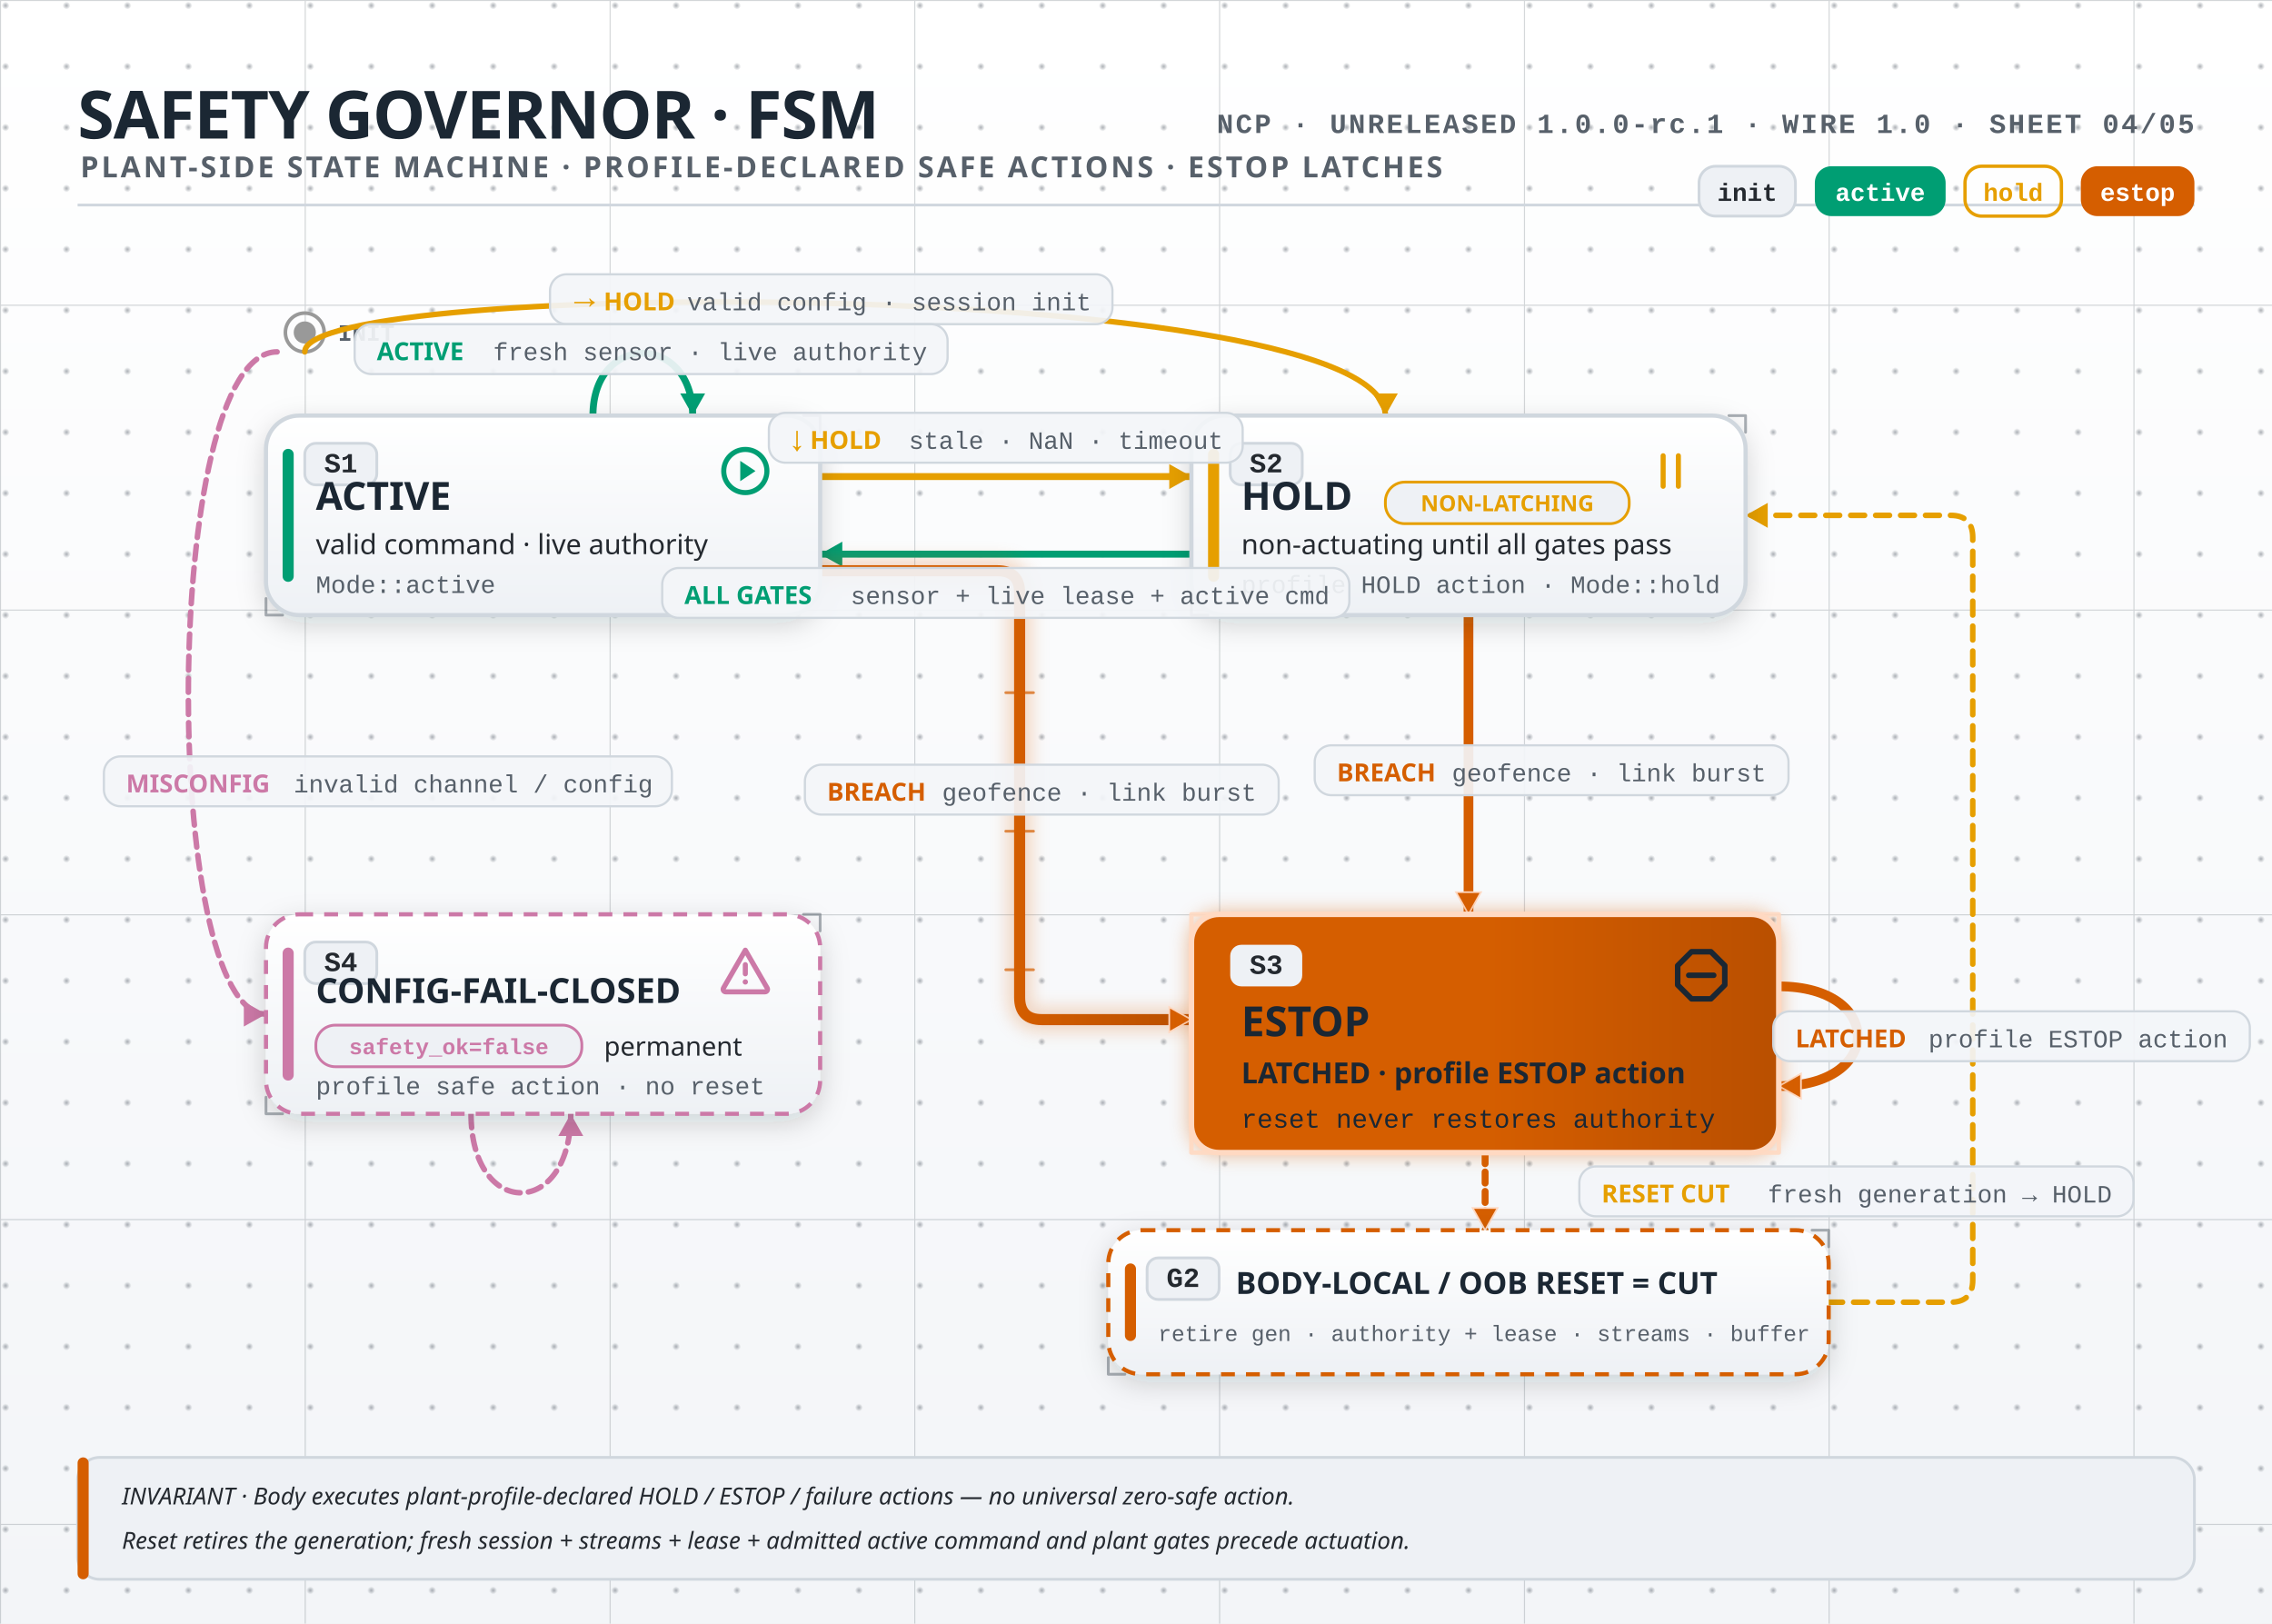
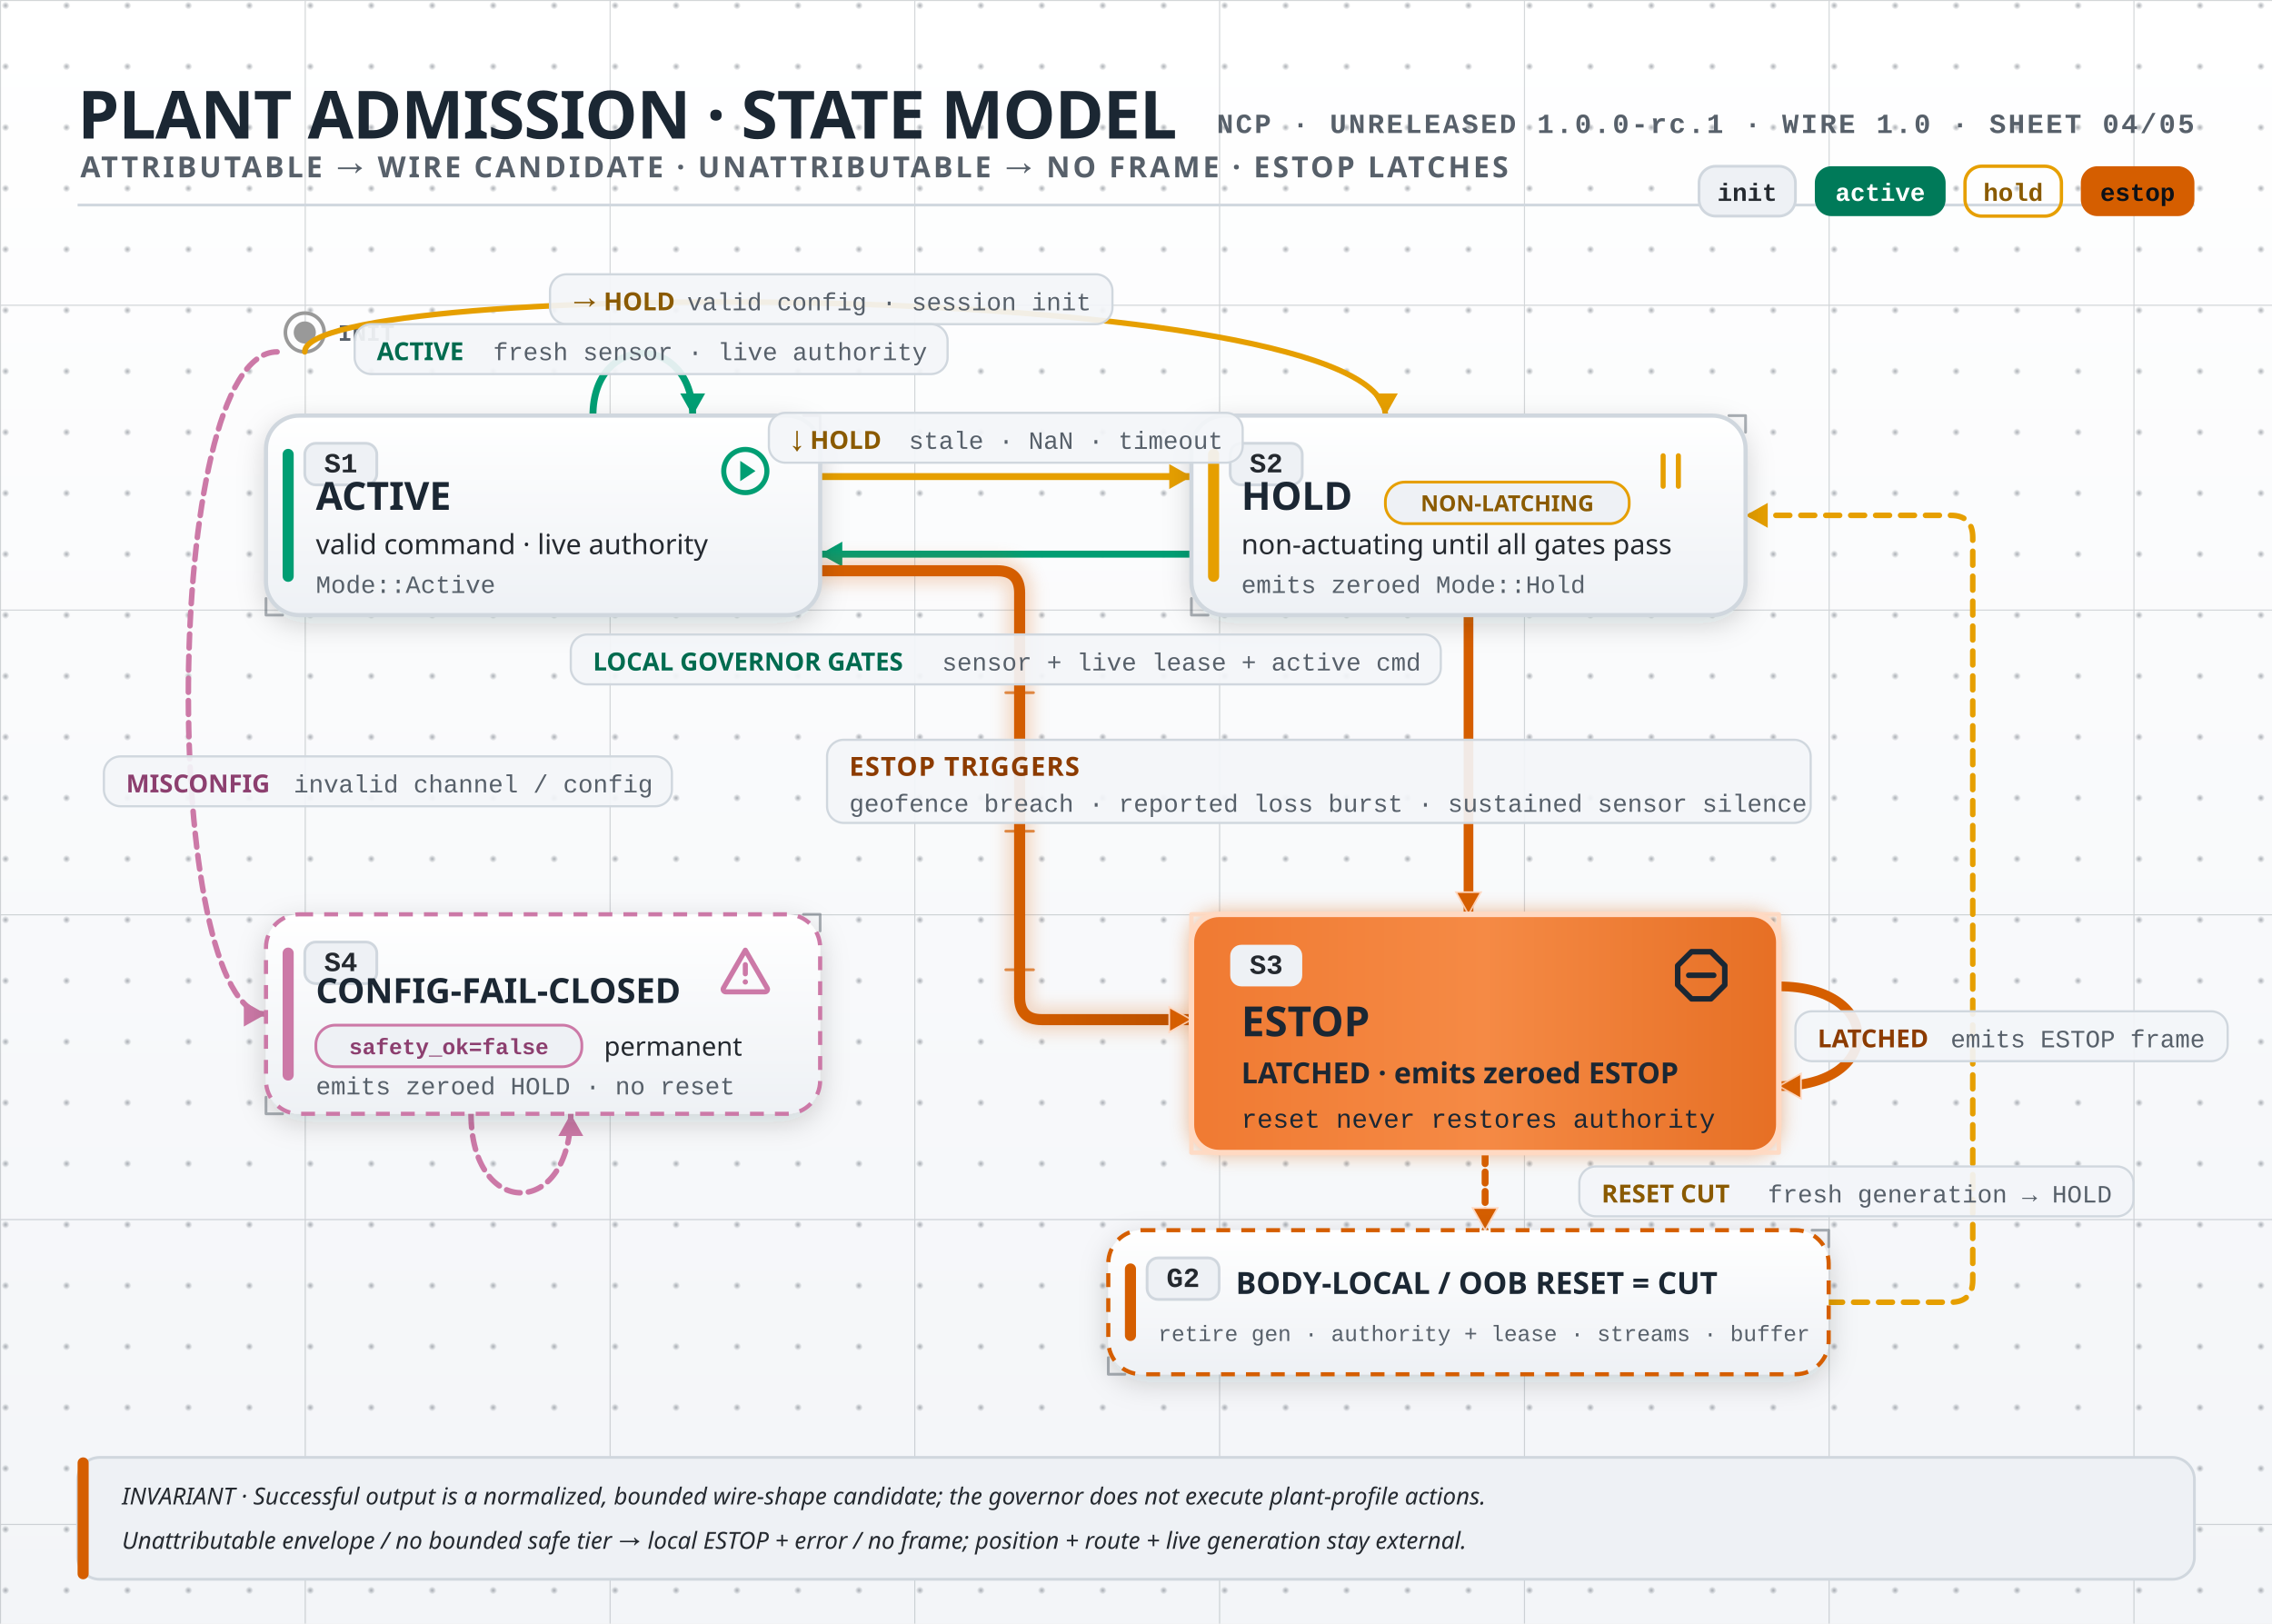
- <svg xmlns="http://www.w3.org/2000/svg" width="820" height="586" viewBox="0 0 820 586" font-family="-apple-system, BlinkMacSystemFont, 'Segoe UI', 'Noto Sans', Helvetica, Arial, sans-serif" role="img">
+ <svg xmlns="http://www.w3.org/2000/svg" width="820" height="586" viewBox="0 0 820 586" font-family="-apple-system, BlinkMacSystemFont, 'Segoe UI', 'Noto Sans', Helvetica, Arial, sans-serif" role="img" aria-labelledby="ncp-fsm-title ncp-fsm-desc">
  <defs>
    <linearGradient id="pageBg" x1="0" y1="0" x2="0" y2="1">
      <stop offset="0" stop-color="#ffffff" />
      <stop offset="1" stop-color="#f3f5f8" />
    </linearGradient>
    <linearGradient id="surface" x1="0" y1="0" x2="0" y2="1">
      <stop offset="0" stop-color="#ffffff" />
      <stop offset="1" stop-color="#eef1f5" />
    </linearGradient>
    <linearGradient id="busAction" x1="0" y1="0" x2="1" y2="0">
      <stop offset="0" stop-color="#D55E00" stop-opacity="1" />
      <stop offset="0.5" stop-color="#D55E00" stop-opacity="1" />
      <stop offset="1" stop-color="#b94f00" stop-opacity="1" />
+     </linearGradient>
+     <linearGradient id="fsmAction" x1="0" y1="0" x2="1" y2="0">
+       <stop offset="0" stop-color="#F07A32" stop-opacity="1" />
+       <stop offset="0.5" stop-color="#F58A45" stop-opacity="1" />
+       <stop offset="1" stop-color="#E66F24" stop-opacity="1" />
    </linearGradient>
    <linearGradient id="contractHero" x1="0" y1="0" x2="1" y2="1">
      <stop offset="0" stop-color="#6D28D9" />
      <stop offset="1" stop-color="#5b21b6" />
    </linearGradient>
    <radialGradient id="gridDot" cx="0.5" cy="0.5" r="0.5">
      <stop offset="0" stop-color="#57606a" stop-opacity="0.5" />
      <stop offset="1" stop-color="#57606a" stop-opacity="0" />
    </radialGradient>
    <pattern id="grid" width="22" height="22" patternUnits="userSpaceOnUse">
      <circle cx="2" cy="2" r="1.4" fill="url(#gridDot)" />
    </pattern>
    <pattern id="gridMajor" width="110" height="110" patternUnits="userSpaceOnUse">
      <path d="M110 0H0V110" fill="none" stroke="#57606a" stroke-width="0.75" stroke-opacity="0.26" />
    </pattern>
    <filter id="soft" x="-40%" y="-40%" width="180%" height="180%" color-interpolation-filters="sRGB">
      <feDropShadow dx="0" dy="3" stdDeviation="5" flood-color="#1b2733" flood-opacity="0.18" />
    </filter>
    <filter id="halo" x="-60%" y="-60%" width="220%" height="220%" color-interpolation-filters="sRGB">
      <feGaussianBlur stdDeviation="3" />
    </filter>
    <filter id="glow" x="-90%" y="-90%" width="280%" height="280%" color-interpolation-filters="sRGB">
      <feGaussianBlur in="SourceAlpha" stdDeviation="3.4" result="b" />
      <feFlood flood-color="#D55E00" flood-opacity="0.4" />
      <feComposite in2="b" operator="in" result="g" />
      <feMerge>
        <feMergeNode in="g" />
        <feMergeNode in="SourceGraphic" />
      </feMerge>
    </filter>
    <marker id="arrowAction" markerUnits="userSpaceOnUse" markerWidth="12" markerHeight="12" refX="9" refY="5.5" orient="auto">
      <path d="M1,1 L9,5.5 L1,10 Z" fill="#D55E00" />
    </marker>
    <marker id="arrowControl" markerUnits="userSpaceOnUse" markerWidth="12" markerHeight="12" refX="9" refY="5.5" orient="auto">
      <path d="M1,1 L9,5.5 L1,10 Z" fill="#0072B2" />
    </marker>
    <marker id="replyControl" markerUnits="userSpaceOnUse" markerWidth="12" markerHeight="12" refX="9" refY="5.5" orient="auto">
      <path d="M2,1.5 L9,5.5 L2,9.5" fill="none" stroke="#0072B2" stroke-width="1.7" stroke-linecap="round" stroke-linejoin="round" />
    </marker>
    <marker id="arrowPercep" markerUnits="userSpaceOnUse" markerWidth="12" markerHeight="12" refX="9" refY="5.5" orient="auto">
      <path d="M1,1 L9,5.5 L1,10 Z" fill="#56B4E9" />
    </marker>
    <marker id="tapObserve" markerUnits="userSpaceOnUse" markerWidth="10" markerHeight="10" refX="5" refY="5" orient="auto">
      <circle cx="5" cy="5" r="3.2" fill="none" stroke="#999999" stroke-width="1.5" />
    </marker>
    <marker id="arrowContract" markerUnits="userSpaceOnUse" markerWidth="12" markerHeight="12" refX="9" refY="5.5" orient="auto">
      <path d="M1,1 L9,5.5 L1,10 Z" fill="#6D28D9" />
    </marker>
    <marker id="submoduleArrow" markerUnits="userSpaceOnUse" markerWidth="12" markerHeight="12" refX="9" refY="5.5" orient="auto">
      <path d="M2,1.5 L9,5.5 L2,9.5" fill="none" stroke="#999999" stroke-width="1.7" stroke-linecap="round" stroke-linejoin="round" />
    </marker>
    <marker id="arrowActive" markerUnits="userSpaceOnUse" markerWidth="12" markerHeight="12" refX="9" refY="5.5" orient="auto">
      <path d="M1,1 L9,5.5 L1,10 Z" fill="#009E73" />
    </marker>
    <marker id="arrowEstop" markerUnits="userSpaceOnUse" markerWidth="12" markerHeight="12" refX="9" refY="5.5" orient="auto">
      <path d="M1,1 L9,5.5 L1,10 Z" fill="#D55E00" stroke="#ffd9c2" stroke-width="0.6" />
    </marker>
    <marker id="arrowHold" markerUnits="userSpaceOnUse" markerWidth="12" markerHeight="12" refX="9" refY="5.5" orient="auto">
      <path d="M1,1 L9,5.5 L1,10 Z" fill="#E69F00" />
    </marker>
    <marker id="arrowMut" markerUnits="userSpaceOnUse" markerWidth="12" markerHeight="12" refX="9" refY="5.5" orient="auto">
      <path d="M1,1 L9,5.5 L1,10 Z" fill="#57606a" />
    </marker>
    <marker id="arrowConfig" markerUnits="userSpaceOnUse" markerWidth="12" markerHeight="12" refX="9" refY="5.5" orient="auto">
      <path d="M1,1 L9,5.5 L1,10 Z" fill="#CC79A7" />
    </marker>
    <filter id="glowContract" x="-90%" y="-90%" width="280%" height="280%" color-interpolation-filters="sRGB">
      <feGaussianBlur in="SourceAlpha" stdDeviation="3.4" result="b" />
      <feFlood flood-color="#6D28D9" flood-opacity="0.4" />
      <feComposite in2="b" operator="in" result="g" />
      <feMerge>
        <feMergeNode in="g" />
        <feMergeNode in="SourceGraphic" />
      </feMerge>
    </filter>
    <filter id="glowActive" x="-90%" y="-90%" width="280%" height="280%" color-interpolation-filters="sRGB">
      <feGaussianBlur in="SourceAlpha" stdDeviation="3.4" result="b" />
      <feFlood flood-color="#009E73" flood-opacity="0.4" />
      <feComposite in2="b" operator="in" result="g" />
      <feMerge>
        <feMergeNode in="g" />
        <feMergeNode in="SourceGraphic" />
      </feMerge>
    </filter>
  </defs>
  <rect x="0" y="0" width="820" height="586" rx="0" fill="url(#pageBg)" />
  <rect x="0" y="0" width="820" height="586" rx="0" fill="url(#gridMajor)" />
  <rect x="0" y="0" width="820" height="586" rx="0" fill="url(#grid)" />
-   <text x="28" y="50" font-family="-apple-system, BlinkMacSystemFont, 'Segoe UI', 'Noto Sans', Helvetica, Arial, sans-serif" font-size="24" font-weight="800" font-style="normal" fill="#1b2733" text-anchor="start" letter-spacing="-0.3" text-rendering="geometricPrecision">SAFETY GOVERNOR · FSM</text>
-   <text x="29" y="64" font-family="-apple-system, BlinkMacSystemFont, 'Segoe UI', 'Noto Sans', Helvetica, Arial, sans-serif" font-size="10.5" font-weight="600" font-style="normal" fill="#57606a" text-anchor="start" letter-spacing="1.0" text-rendering="geometricPrecision">PLANT-SIDE STATE MACHINE  ·  PROFILE-DECLARED SAFE ACTIONS  ·  ESTOP LATCHES</text>
+   <text x="28" y="50" font-family="-apple-system, BlinkMacSystemFont, 'Segoe UI', 'Noto Sans', Helvetica, Arial, sans-serif" font-size="24" font-weight="800" font-style="normal" fill="#1b2733" text-anchor="start" letter-spacing="-0.3" text-rendering="geometricPrecision">PLANT ADMISSION · STATE MODEL</text>
+   <text x="29" y="64" font-family="-apple-system, BlinkMacSystemFont, 'Segoe UI', 'Noto Sans', Helvetica, Arial, sans-serif" font-size="10.5" font-weight="600" font-style="normal" fill="#57606a" text-anchor="start" letter-spacing="1.0" text-rendering="geometricPrecision">ATTRIBUTABLE → WIRE CANDIDATE  ·  UNATTRIBUTABLE → NO FRAME  ·  ESTOP LATCHES</text>
  <line x1="28" y1="74" x2="792" y2="74" stroke="#d0d7de" stroke-width="1" stroke-linecap="butt" />
  <text x="792" y="48" font-family="ui-monospace, SFMono-Regular, 'SF Mono', Menlo, Consolas, 'Liberation Mono', monospace" font-size="10" font-weight="600" font-style="normal" fill="#57606a" text-anchor="end" letter-spacing="0.8" text-rendering="geometricPrecision">NCP · UNRELEASED 1.0.0-rc.1 · WIRE 1.0 · SHEET 04/05</text>
  <rect x="751.0" y="60" width="41.0" height="18" rx="6" fill="#D55E00" />
-   <text x="771.5" y="72.5" font-family="ui-monospace, SFMono-Regular, 'SF Mono', Menlo, Consolas, 'Liberation Mono', monospace" font-size="9" font-weight="700" font-style="normal" fill="#fff" text-anchor="middle" text-rendering="geometricPrecision">estop</text>
+   <text x="771.5" y="72.5" font-family="ui-monospace, SFMono-Regular, 'SF Mono', Menlo, Consolas, 'Liberation Mono', monospace" font-size="9" font-weight="700" font-style="normal" fill="#0d1117" text-anchor="middle" text-rendering="geometricPrecision">estop</text>
  <rect x="709.2" y="60" width="34.8" height="18" rx="6" fill="none" stroke="#E69F00" stroke-width="1.2" />
-   <text x="726.6" y="72.5" font-family="ui-monospace, SFMono-Regular, 'SF Mono', Menlo, Consolas, 'Liberation Mono', monospace" font-size="9" font-weight="700" font-style="normal" fill="#E69F00" text-anchor="middle" text-rendering="geometricPrecision">hold</text>
-   <rect x="655.0" y="60" width="47.2" height="18" rx="6" fill="#009E73" />
-   <text x="678.6" y="72.5" font-family="ui-monospace, SFMono-Regular, 'SF Mono', Menlo, Consolas, 'Liberation Mono', monospace" font-size="9" font-weight="700" font-style="normal" fill="#fff" text-anchor="middle" text-rendering="geometricPrecision">active</text>
+   <text x="726.6" y="72.5" font-family="ui-monospace, SFMono-Regular, 'SF Mono', Menlo, Consolas, 'Liberation Mono', monospace" font-size="9" font-weight="700" font-style="normal" fill="#8A5A00" text-anchor="middle" text-rendering="geometricPrecision">hold</text>
+   <rect x="655.0" y="60" width="47.2" height="18" rx="6" fill="#007A59" />
+   <text x="678.6" y="72.5" font-family="ui-monospace, SFMono-Regular, 'SF Mono', Menlo, Consolas, 'Liberation Mono', monospace" font-size="9" font-weight="700" font-style="normal" fill="#ffffff" text-anchor="middle" text-rendering="geometricPrecision">active</text>
  <rect x="613.2" y="60" width="34.8" height="18" rx="6" fill="#eef1f5" stroke="#d0d7de" stroke-width="1" />
  <text x="630.6" y="72.5" font-family="ui-monospace, SFMono-Regular, 'SF Mono', Menlo, Consolas, 'Liberation Mono', monospace" font-size="9" font-weight="700" font-style="normal" fill="#24292f" text-anchor="middle" text-rendering="geometricPrecision">init</text>
  <circle cx="110" cy="120" r="4" fill="#999999" />
  <circle cx="110" cy="120" r="7" fill="none" stroke="#999999" stroke-width="1.3" />
  <text x="122" y="123" font-family="ui-monospace, SFMono-Regular, 'SF Mono', Menlo, Consolas, 'Liberation Mono', monospace" font-size="8.5" font-weight="700" font-style="normal" fill="#57606a" text-anchor="start" text-rendering="geometricPrecision">INIT</text>
  <path d="M110,127 C110,100 500,100 500,150" fill="none" stroke="#E69F00" stroke-width="2" stroke-linecap="round" stroke-linejoin="round" marker-end="url(#arrowHold)" />
  <path d="M100,127 C58,127 58,366 96,366" fill="none" stroke="#CC79A7" stroke-width="2" stroke-linecap="round" stroke-linejoin="round" stroke-dasharray="5 3" marker-end="url(#arrowConfig)" />
  <path d="M214,150 C214,120 250,120 250,150" fill="none" stroke="#009E73" stroke-width="2.5" stroke-linecap="round" stroke-linejoin="round" marker-end="url(#arrowActive)" />
  <path d="M296,172 L430,172" fill="none" stroke="#E69F00" stroke-width="2.5" stroke-linecap="round" stroke-linejoin="round" marker-end="url(#arrowHold)" />
  <path d="M430,200 L296,200" fill="none" stroke="#009E73" stroke-width="2.5" stroke-linecap="round" stroke-linejoin="round" marker-end="url(#arrowActive)" />
  <path d="M296,206 L360,206 Q368,206 368,214 L368,360 Q368,368 376,368 L430,368" fill="none" stroke="#D55E00" stroke-width="9" stroke-linecap="round" stroke-linejoin="round" stroke-opacity="0.22" filter="url(#halo)" />
  <path d="M296,206 L360,206 Q368,206 368,214 L368,360 Q368,368 376,368 L430,368" fill="none" stroke="url(#busAction)" stroke-width="4" stroke-linecap="round" stroke-linejoin="round" marker-end="url(#arrowEstop)" />
  <line x1="363" y1="250" x2="373" y2="250" stroke="#D55E00" stroke-width="1" stroke-linecap="round" stroke-opacity="0.7" />
  <line x1="363" y1="300" x2="373" y2="300" stroke="#D55E00" stroke-width="1" stroke-linecap="round" stroke-opacity="0.7" />
  <line x1="363" y1="350" x2="373" y2="350" stroke="#D55E00" stroke-width="1" stroke-linecap="round" stroke-opacity="0.7" />
  <path d="M530,222 L530,330" fill="none" stroke="#D55E00" stroke-width="3.5" stroke-linecap="round" stroke-linejoin="round" marker-end="url(#arrowEstop)" />
  <path d="M642,356 C680,356 680,392 642,392" fill="none" stroke="#D55E00" stroke-width="3.5" stroke-linecap="round" stroke-linejoin="round" marker-end="url(#arrowEstop)" />
  <path d="M536,416 L536,444" fill="none" stroke="#D55E00" stroke-width="2.5" stroke-linecap="round" stroke-linejoin="round" stroke-dasharray="4 3" marker-end="url(#arrowEstop)" />
  <path d="M660,470 L704,470 Q712,470 712,462 L712,194 Q712,186 704,186 L630,186" fill="none" stroke="#E69F00" stroke-width="2" stroke-linecap="round" stroke-linejoin="round" stroke-dasharray="5 4" marker-end="url(#arrowHold)" />
  <path d="M170,402 C170,440 206,440 206,402" fill="none" stroke="#CC79A7" stroke-width="2" stroke-linecap="round" stroke-linejoin="round" stroke-dasharray="5 3" marker-end="url(#arrowConfig)" />
  <rect x="96" y="150" width="200" height="72" rx="12" fill="url(#surface)" filter="url(#soft)" />
  <rect x="96" y="150" width="200" height="72" rx="12" fill="none" stroke="#d0d7de" stroke-width="1.5" />
  <rect x="102" y="162" width="4" height="48" rx="2" fill="#009E73" />
  <path d="M290,150 L296,150 L296,156" fill="none" stroke="#57606a" stroke-width="1" stroke-linecap="round" stroke-linejoin="round" stroke-opacity="0.5" />
  <path d="M96,216 L96,222 L102,222" fill="none" stroke="#57606a" stroke-width="1" stroke-linecap="round" stroke-linejoin="round" stroke-opacity="0.5" />
  <rect x="110" y="160" width="26" height="15" rx="4" fill="#eef1f5" stroke="#d0d7de" stroke-width="1" />
  <text x="123" y="170.5" font-family="ui-monospace, SFMono-Regular, 'SF Mono', Menlo, Consolas, 'Liberation Mono', monospace" font-size="10" font-weight="700" font-style="normal" fill="#24292f" text-anchor="middle" text-rendering="geometricPrecision">S1</text>
  <g transform="translate(258,159) scale(0.9167)" fill="none" stroke="#009E73" stroke-width="2" stroke-linecap="round" stroke-linejoin="round">
    <circle cx="12" cy="12" r="8.5" />
    <path d="M10 8 L16 12 L10 16 Z" fill="#009E73" stroke="none" />
  </g>
  <text x="114" y="184" font-family="-apple-system, BlinkMacSystemFont, 'Segoe UI', 'Noto Sans', Helvetica, Arial, sans-serif" font-size="14" font-weight="700" font-style="normal" fill="#1b2733" text-anchor="start" text-rendering="geometricPrecision">ACTIVE</text>
  <text x="114" y="200" font-family="-apple-system, BlinkMacSystemFont, 'Segoe UI', 'Noto Sans', Helvetica, Arial, sans-serif" font-size="10" font-weight="500" font-style="normal" fill="#24292f" text-anchor="start" text-rendering="geometricPrecision">valid command · live authority</text>
-   <text x="114" y="214" font-family="ui-monospace, SFMono-Regular, 'SF Mono', Menlo, Consolas, 'Liberation Mono', monospace" font-size="9" font-weight="500" font-style="normal" fill="#57606a" text-anchor="start" text-rendering="geometricPrecision">Mode::active</text>
+   <text x="114" y="214" font-family="ui-monospace, SFMono-Regular, 'SF Mono', Menlo, Consolas, 'Liberation Mono', monospace" font-size="9" font-weight="500" font-style="normal" fill="#57606a" text-anchor="start" text-rendering="geometricPrecision">Mode::Active</text>
  <rect x="430" y="150" width="200" height="72" rx="12" fill="url(#surface)" filter="url(#soft)" />
  <rect x="430" y="150" width="200" height="72" rx="12" fill="none" stroke="#d0d7de" stroke-width="1.5" />
  <rect x="436" y="162" width="4" height="48" rx="2" fill="#E69F00" />
  <path d="M624,150 L630,150 L630,156" fill="none" stroke="#57606a" stroke-width="1" stroke-linecap="round" stroke-linejoin="round" stroke-opacity="0.5" />
  <path d="M430,216 L430,222 L436,222" fill="none" stroke="#57606a" stroke-width="1" stroke-linecap="round" stroke-linejoin="round" stroke-opacity="0.5" />
  <rect x="444" y="160" width="26" height="15" rx="4" fill="#eef1f5" stroke="#d0d7de" stroke-width="1" />
  <text x="457" y="170.5" font-family="ui-monospace, SFMono-Regular, 'SF Mono', Menlo, Consolas, 'Liberation Mono', monospace" font-size="10" font-weight="700" font-style="normal" fill="#24292f" text-anchor="middle" text-rendering="geometricPrecision">S2</text>
  <g transform="translate(592,159) scale(0.9167)" fill="none" stroke="#E69F00" stroke-width="2" stroke-linecap="round" stroke-linejoin="round">
    <path d="M9 6v12M15 6v12" />
  </g>
  <text x="448" y="184" font-family="-apple-system, BlinkMacSystemFont, 'Segoe UI', 'Noto Sans', Helvetica, Arial, sans-serif" font-size="14" font-weight="700" font-style="normal" fill="#1b2733" text-anchor="start" text-rendering="geometricPrecision">HOLD</text>
  <rect x="500" y="174" width="88" height="15" rx="7" fill="#eef1f5" stroke="#E69F00" stroke-width="1" />
-   <text x="544" y="184.5" font-family="-apple-system, BlinkMacSystemFont, 'Segoe UI', 'Noto Sans', Helvetica, Arial, sans-serif" font-size="8" font-weight="700" font-style="normal" fill="#E69F00" text-anchor="middle" text-rendering="geometricPrecision">NON-LATCHING</text>
+   <text x="544" y="184.5" font-family="-apple-system, BlinkMacSystemFont, 'Segoe UI', 'Noto Sans', Helvetica, Arial, sans-serif" font-size="8" font-weight="700" font-style="normal" fill="#8A5A00" text-anchor="middle" text-rendering="geometricPrecision">NON-LATCHING</text>
  <text x="448" y="200" font-family="-apple-system, BlinkMacSystemFont, 'Segoe UI', 'Noto Sans', Helvetica, Arial, sans-serif" font-size="10" font-weight="500" font-style="normal" fill="#24292f" text-anchor="start" text-rendering="geometricPrecision">non-actuating until all gates pass</text>
-   <text x="448" y="214" font-family="ui-monospace, SFMono-Regular, 'SF Mono', Menlo, Consolas, 'Liberation Mono', monospace" font-size="9" font-weight="500" font-style="normal" fill="#57606a" text-anchor="start" text-rendering="geometricPrecision">profile HOLD action · Mode::hold</text>
+   <text x="448" y="214" font-family="ui-monospace, SFMono-Regular, 'SF Mono', Menlo, Consolas, 'Liberation Mono', monospace" font-size="9" font-weight="500" font-style="normal" fill="#57606a" text-anchor="start" text-rendering="geometricPrecision">emits zeroed Mode::Hold</text>
  <rect x="96" y="330" width="200" height="72" rx="12" fill="url(#surface)" filter="url(#soft)" />
  <rect x="96" y="330" width="200" height="72" rx="12" fill="none" stroke="#CC79A7" stroke-width="1.5" stroke-dasharray="5 4" fill-opacity="0.7" />
  <rect x="102" y="342" width="4" height="48" rx="2" fill="#CC79A7" />
  <path d="M290,330 L296,330 L296,336" fill="none" stroke="#57606a" stroke-width="1" stroke-linecap="round" stroke-linejoin="round" stroke-opacity="0.5" />
  <path d="M96,396 L96,402 L102,402" fill="none" stroke="#57606a" stroke-width="1" stroke-linecap="round" stroke-linejoin="round" stroke-opacity="0.5" />
  <rect x="110" y="340" width="26" height="15" rx="4" fill="#eef1f5" stroke="#d0d7de" stroke-width="1" />
  <text x="123" y="350.5" font-family="ui-monospace, SFMono-Regular, 'SF Mono', Menlo, Consolas, 'Liberation Mono', monospace" font-size="10" font-weight="700" font-style="normal" fill="#24292f" text-anchor="middle" text-rendering="geometricPrecision">S4</text>
  <g transform="translate(258,339) scale(0.9167)" fill="none" stroke="#CC79A7" stroke-width="2" stroke-linecap="round" stroke-linejoin="round">
    <path d="M12 4.3 20.6 19.2a1 1 0 0 1-0.87 1.5H4.27a1 1 0 0 1-0.87-1.5L12 4.3Z" />
    <path d="M12 10v3.6" />
    <circle cx="12" cy="16.8" r="1.05" fill="#CC79A7" stroke="none" />
  </g>
  <text x="114" y="362" font-family="-apple-system, BlinkMacSystemFont, 'Segoe UI', 'Noto Sans', Helvetica, Arial, sans-serif" font-size="12.5" font-weight="700" font-style="normal" fill="#1b2733" text-anchor="start" text-rendering="geometricPrecision">CONFIG-FAIL-CLOSED</text>
  <rect x="114" y="370" width="96" height="15" rx="7" fill="#eef1f5" stroke="#CC79A7" stroke-width="1" />
-   <text x="162" y="380.5" font-family="ui-monospace, SFMono-Regular, 'SF Mono', Menlo, Consolas, 'Liberation Mono', monospace" font-size="8" font-weight="700" font-style="normal" fill="#CC79A7" text-anchor="middle" text-rendering="geometricPrecision">safety_ok=false</text>
+   <text x="162" y="380.5" font-family="ui-monospace, SFMono-Regular, 'SF Mono', Menlo, Consolas, 'Liberation Mono', monospace" font-size="8" font-weight="700" font-style="normal" fill="#8C3F6F" text-anchor="middle" text-rendering="geometricPrecision">safety_ok=false</text>
  <text x="218" y="381" font-family="-apple-system, BlinkMacSystemFont, 'Segoe UI', 'Noto Sans', Helvetica, Arial, sans-serif" font-size="9.5" font-weight="500" font-style="normal" fill="#24292f" text-anchor="start" text-rendering="geometricPrecision">permanent</text>
-   <text x="114" y="395" font-family="ui-monospace, SFMono-Regular, 'SF Mono', Menlo, Consolas, 'Liberation Mono', monospace" font-size="9" font-weight="500" font-style="normal" fill="#57606a" text-anchor="start" text-rendering="geometricPrecision">profile safe action · no reset</text>
-   <rect x="430" y="330" width="212" height="86" rx="10" fill="url(#busAction)" stroke="#ffd9c2" stroke-width="2" filter="url(#glow)" />
+   <text x="114" y="395" font-family="ui-monospace, SFMono-Regular, 'SF Mono', Menlo, Consolas, 'Liberation Mono', monospace" font-size="9" font-weight="500" font-style="normal" fill="#57606a" text-anchor="start" text-rendering="geometricPrecision">emits zeroed HOLD · no reset</text>
+   <rect x="430" y="330" width="212" height="86" rx="10" fill="url(#fsmAction)" stroke="#ffd9c2" stroke-width="2" filter="url(#glow)" />
  <path d="M439,330 L430,330 L430,339" fill="none" stroke="#ffd9c2" stroke-width="1.6" stroke-linecap="round" stroke-linejoin="round" stroke-opacity="0.9" />
  <path d="M633,330 L642,330 L642,339" fill="none" stroke="#ffd9c2" stroke-width="1.6" stroke-linecap="round" stroke-linejoin="round" stroke-opacity="0.9" />
  <path d="M439,416 L430,416 L430,407" fill="none" stroke="#ffd9c2" stroke-width="1.6" stroke-linecap="round" stroke-linejoin="round" stroke-opacity="0.9" />
  <path d="M633,416 L642,416 L642,407" fill="none" stroke="#ffd9c2" stroke-width="1.6" stroke-linecap="round" stroke-linejoin="round" stroke-opacity="0.9" />
  <rect x="444" y="341" width="26" height="15" rx="4" fill="#eef1f5" />
  <text x="457" y="351.5" font-family="ui-monospace, SFMono-Regular, 'SF Mono', Menlo, Consolas, 'Liberation Mono', monospace" font-size="10" font-weight="700" font-style="normal" fill="#24292f" text-anchor="middle" text-rendering="geometricPrecision">S3</text>
  <g transform="translate(602,340) scale(1)" fill="none" stroke="#1b2733" stroke-width="2" stroke-linecap="round" stroke-linejoin="round">
    <path d="M8.5 3.5 H15.5 L20.5 8.5 V15.5 L15.5 20.5 H8.5 L3.5 15.5 V8.5 Z" />
    <path d="M7.5 12 H16.5" />
  </g>
  <text x="448" y="374" font-family="-apple-system, BlinkMacSystemFont, 'Segoe UI', 'Noto Sans', Helvetica, Arial, sans-serif" font-size="15" font-weight="800" font-style="normal" fill="#1b2733" text-anchor="start" text-rendering="geometricPrecision">ESTOP</text>
-   <text x="448" y="391" font-family="-apple-system, BlinkMacSystemFont, 'Segoe UI', 'Noto Sans', Helvetica, Arial, sans-serif" font-size="10.5" font-weight="600" font-style="normal" fill="#1b2733" text-anchor="start" text-rendering="geometricPrecision">LATCHED · profile ESTOP action</text>
+   <text x="448" y="391" font-family="-apple-system, BlinkMacSystemFont, 'Segoe UI', 'Noto Sans', Helvetica, Arial, sans-serif" font-size="10.5" font-weight="600" font-style="normal" fill="#1b2733" text-anchor="start" text-rendering="geometricPrecision">LATCHED · emits zeroed ESTOP</text>
  <text x="448" y="407" font-family="ui-monospace, SFMono-Regular, 'SF Mono', Menlo, Consolas, 'Liberation Mono', monospace" font-size="9.5" font-weight="500" font-style="normal" fill="#1b2733" text-anchor="start" text-rendering="geometricPrecision">reset never restores authority</text>
  <rect x="400" y="444" width="260" height="52" rx="12" fill="url(#surface)" filter="url(#soft)" />
  <rect x="400" y="444" width="260" height="52" rx="12" fill="none" stroke="#D55E00" stroke-width="1.5" stroke-dasharray="5 4" fill-opacity="0.7" />
  <rect x="406" y="456" width="4" height="28" rx="2" fill="#D55E00" />
  <path d="M654,444 L660,444 L660,450" fill="none" stroke="#57606a" stroke-width="1" stroke-linecap="round" stroke-linejoin="round" stroke-opacity="0.5" />
  <path d="M400,490 L400,496 L406,496" fill="none" stroke="#57606a" stroke-width="1" stroke-linecap="round" stroke-linejoin="round" stroke-opacity="0.5" />
  <rect x="414" y="454" width="26" height="15" rx="4" fill="#eef1f5" stroke="#d0d7de" stroke-width="1" />
  <text x="427" y="464.5" font-family="ui-monospace, SFMono-Regular, 'SF Mono', Menlo, Consolas, 'Liberation Mono', monospace" font-size="10" font-weight="700" font-style="normal" fill="#24292f" text-anchor="middle" text-rendering="geometricPrecision">G2</text>
  <text x="446" y="467" font-family="-apple-system, BlinkMacSystemFont, 'Segoe UI', 'Noto Sans', Helvetica, Arial, sans-serif" font-size="11" font-weight="700" font-style="normal" fill="#1b2733" text-anchor="start" text-rendering="geometricPrecision">BODY-LOCAL / OOB RESET = CUT</text>
  <text x="418" y="484" font-family="ui-monospace, SFMono-Regular, 'SF Mono', Menlo, Consolas, 'Liberation Mono', monospace" font-size="8" font-weight="500" font-style="normal" fill="#57606a" text-anchor="start" text-rendering="geometricPrecision">retire gen · authority + lease · streams · buffer</text>
  <rect x="198.5" y="99" width="203" height="18" rx="6" fill="#f3f5f8" stroke="#d0d7de" stroke-width="0.8" fill-opacity="0.92" />
-   <text x="206.5" y="112" font-family="-apple-system, BlinkMacSystemFont, 'Segoe UI', 'Noto Sans', Helvetica, Arial, sans-serif" font-size="9" font-weight="700" font-style="normal" fill="#E69F00" text-anchor="start" text-rendering="geometricPrecision">→ HOLD</text>
+   <text x="206.5" y="112" font-family="-apple-system, BlinkMacSystemFont, 'Segoe UI', 'Noto Sans', Helvetica, Arial, sans-serif" font-size="9" font-weight="700" font-style="normal" fill="#8A5A00" text-anchor="start" text-rendering="geometricPrecision">→ HOLD</text>
  <text x="248" y="112" font-family="ui-monospace, SFMono-Regular, 'SF Mono', Menlo, Consolas, 'Liberation Mono', monospace" font-size="9" font-weight="500" font-style="normal" fill="#57606a" text-anchor="start" text-rendering="geometricPrecision">valid config · session init</text>
  <rect x="128.0" y="117" width="214" height="18" rx="6" fill="#f3f5f8" stroke="#d0d7de" stroke-width="0.8" fill-opacity="0.92" />
-   <text x="136.0" y="130" font-family="-apple-system, BlinkMacSystemFont, 'Segoe UI', 'Noto Sans', Helvetica, Arial, sans-serif" font-size="9" font-weight="700" font-style="normal" fill="#009E73" text-anchor="start" text-rendering="geometricPrecision">ACTIVE</text>
+   <text x="136.0" y="130" font-family="-apple-system, BlinkMacSystemFont, 'Segoe UI', 'Noto Sans', Helvetica, Arial, sans-serif" font-size="9" font-weight="700" font-style="normal" fill="#006B4F" text-anchor="start" text-rendering="geometricPrecision">ACTIVE</text>
  <text x="178" y="130" font-family="ui-monospace, SFMono-Regular, 'SF Mono', Menlo, Consolas, 'Liberation Mono', monospace" font-size="9" font-weight="500" font-style="normal" fill="#57606a" text-anchor="start" text-rendering="geometricPrecision">fresh sensor · live authority</text>
  <rect x="277.5" y="149" width="171" height="18" rx="6" fill="#f3f5f8" stroke="#d0d7de" stroke-width="0.8" fill-opacity="0.92" />
-   <text x="285.5" y="162" font-family="-apple-system, BlinkMacSystemFont, 'Segoe UI', 'Noto Sans', Helvetica, Arial, sans-serif" font-size="9" font-weight="700" font-style="normal" fill="#E69F00" text-anchor="start" text-rendering="geometricPrecision">↓ HOLD</text>
+   <text x="285.5" y="162" font-family="-apple-system, BlinkMacSystemFont, 'Segoe UI', 'Noto Sans', Helvetica, Arial, sans-serif" font-size="9" font-weight="700" font-style="normal" fill="#8A5A00" text-anchor="start" text-rendering="geometricPrecision">↓ HOLD</text>
  <text x="328" y="162" font-family="ui-monospace, SFMono-Regular, 'SF Mono', Menlo, Consolas, 'Liberation Mono', monospace" font-size="9" font-weight="500" font-style="normal" fill="#57606a" text-anchor="start" text-rendering="geometricPrecision">stale · NaN · timeout</text>
-   <rect x="239.0" y="205" width="248" height="18" rx="6" fill="#f3f5f8" stroke="#d0d7de" stroke-width="0.8" fill-opacity="0.92" />
-   <text x="247.0" y="218" font-family="-apple-system, BlinkMacSystemFont, 'Segoe UI', 'Noto Sans', Helvetica, Arial, sans-serif" font-size="9" font-weight="700" font-style="normal" fill="#009E73" text-anchor="start" text-rendering="geometricPrecision">ALL GATES</text>
-   <text x="307" y="218" font-family="ui-monospace, SFMono-Regular, 'SF Mono', Menlo, Consolas, 'Liberation Mono', monospace" font-size="9" font-weight="500" font-style="normal" fill="#57606a" text-anchor="start" text-rendering="geometricPrecision">sensor + live lease + active cmd</text>
-   <rect x="290.5" y="276" width="171" height="18" rx="6" fill="#f3f5f8" stroke="#d0d7de" stroke-width="0.8" fill-opacity="0.92" />
-   <text x="298.5" y="289" font-family="-apple-system, BlinkMacSystemFont, 'Segoe UI', 'Noto Sans', Helvetica, Arial, sans-serif" font-size="9" font-weight="700" font-style="normal" fill="#D55E00" text-anchor="start" text-rendering="geometricPrecision">BREACH</text>
-   <text x="340" y="289" font-family="ui-monospace, SFMono-Regular, 'SF Mono', Menlo, Consolas, 'Liberation Mono', monospace" font-size="9" font-weight="500" font-style="normal" fill="#57606a" text-anchor="start" text-rendering="geometricPrecision">geofence · link burst</text>
-   <rect x="474.5" y="269" width="171" height="18" rx="6" fill="#f3f5f8" stroke="#d0d7de" stroke-width="0.8" fill-opacity="0.92" />
-   <text x="482.5" y="282" font-family="-apple-system, BlinkMacSystemFont, 'Segoe UI', 'Noto Sans', Helvetica, Arial, sans-serif" font-size="9" font-weight="700" font-style="normal" fill="#D55E00" text-anchor="start" text-rendering="geometricPrecision">BREACH</text>
-   <text x="524" y="282" font-family="ui-monospace, SFMono-Regular, 'SF Mono', Menlo, Consolas, 'Liberation Mono', monospace" font-size="9" font-weight="500" font-style="normal" fill="#57606a" text-anchor="start" text-rendering="geometricPrecision">geofence · link burst</text>
-   <rect x="640.0" y="365" width="172" height="18" rx="6" fill="#f3f5f8" stroke="#d0d7de" stroke-width="0.8" fill-opacity="0.92" />
-   <text x="648.0" y="378" font-family="-apple-system, BlinkMacSystemFont, 'Segoe UI', 'Noto Sans', Helvetica, Arial, sans-serif" font-size="9" font-weight="700" font-style="normal" fill="#D55E00" text-anchor="start" text-rendering="geometricPrecision">LATCHED</text>
-   <text x="696" y="378" font-family="ui-monospace, SFMono-Regular, 'SF Mono', Menlo, Consolas, 'Liberation Mono', monospace" font-size="9" font-weight="500" font-style="normal" fill="#57606a" text-anchor="start" text-rendering="geometricPrecision">profile ESTOP action</text>
+   <rect x="206.0" y="229" width="314" height="18" rx="6" fill="#f3f5f8" stroke="#d0d7de" stroke-width="0.8" fill-opacity="0.92" />
+   <text x="214.0" y="242" font-family="-apple-system, BlinkMacSystemFont, 'Segoe UI', 'Noto Sans', Helvetica, Arial, sans-serif" font-size="9" font-weight="700" font-style="normal" fill="#006B4F" text-anchor="start" text-rendering="geometricPrecision">LOCAL GOVERNOR GATES</text>
+   <text x="340" y="242" font-family="ui-monospace, SFMono-Regular, 'SF Mono', Menlo, Consolas, 'Liberation Mono', monospace" font-size="9" font-weight="500" font-style="normal" fill="#57606a" text-anchor="start" text-rendering="geometricPrecision">sensor + live lease + active cmd</text>
+   <rect x="298.5" y="267.0" width="355" height="30" rx="6" fill="#f3f5f8" stroke="#d0d7de" stroke-width="0.8" fill-opacity="0.92" />
+   <text x="306.5" y="280.0" font-family="-apple-system, BlinkMacSystemFont, 'Segoe UI', 'Noto Sans', Helvetica, Arial, sans-serif" font-size="9.5" font-weight="700" font-style="normal" fill="#8C3B00" text-anchor="start" letter-spacing="0.4" text-rendering="geometricPrecision">ESTOP TRIGGERS</text>
+   <text x="306.5" y="293.0" font-family="ui-monospace, SFMono-Regular, 'SF Mono', Menlo, Consolas, 'Liberation Mono', monospace" font-size="9" font-weight="500" font-style="normal" fill="#57606a" text-anchor="start" text-rendering="geometricPrecision">geofence breach · reported loss burst · sustained sensor silence</text>
+   <rect x="648.0" y="365" width="156" height="18" rx="6" fill="#f3f5f8" stroke="#d0d7de" stroke-width="0.8" fill-opacity="0.92" />
+   <text x="656.0" y="378" font-family="-apple-system, BlinkMacSystemFont, 'Segoe UI', 'Noto Sans', Helvetica, Arial, sans-serif" font-size="9" font-weight="700" font-style="normal" fill="#8C3B00" text-anchor="start" text-rendering="geometricPrecision">LATCHED</text>
+   <text x="704" y="378" font-family="ui-monospace, SFMono-Regular, 'SF Mono', Menlo, Consolas, 'Liberation Mono', monospace" font-size="9" font-weight="500" font-style="normal" fill="#57606a" text-anchor="start" text-rendering="geometricPrecision">emits ESTOP frame</text>
  <rect x="570.0" y="421" width="200" height="18" rx="6" fill="#f3f5f8" stroke="#d0d7de" stroke-width="0.8" fill-opacity="0.92" />
-   <text x="578.0" y="434" font-family="-apple-system, BlinkMacSystemFont, 'Segoe UI', 'Noto Sans', Helvetica, Arial, sans-serif" font-size="9" font-weight="700" font-style="normal" fill="#E69F00" text-anchor="start" text-rendering="geometricPrecision">RESET CUT</text>
+   <text x="578.0" y="434" font-family="-apple-system, BlinkMacSystemFont, 'Segoe UI', 'Noto Sans', Helvetica, Arial, sans-serif" font-size="9" font-weight="700" font-style="normal" fill="#8A5A00" text-anchor="start" text-rendering="geometricPrecision">RESET CUT</text>
  <text x="638" y="434" font-family="ui-monospace, SFMono-Regular, 'SF Mono', Menlo, Consolas, 'Liberation Mono', monospace" font-size="9" font-weight="500" font-style="normal" fill="#57606a" text-anchor="start" text-rendering="geometricPrecision">fresh generation → HOLD</text>
  <rect x="37.5" y="273" width="205" height="18" rx="6" fill="#f3f5f8" stroke="#d0d7de" stroke-width="0.8" fill-opacity="0.92" />
-   <text x="45.5" y="286" font-family="-apple-system, BlinkMacSystemFont, 'Segoe UI', 'Noto Sans', Helvetica, Arial, sans-serif" font-size="9" font-weight="700" font-style="normal" fill="#CC79A7" text-anchor="start" text-rendering="geometricPrecision">MISCONFIG</text>
+   <text x="45.5" y="286" font-family="-apple-system, BlinkMacSystemFont, 'Segoe UI', 'Noto Sans', Helvetica, Arial, sans-serif" font-size="9" font-weight="700" font-style="normal" fill="#8C3F6F" text-anchor="start" text-rendering="geometricPrecision">MISCONFIG</text>
  <text x="106" y="286" font-family="ui-monospace, SFMono-Regular, 'SF Mono', Menlo, Consolas, 'Liberation Mono', monospace" font-size="9" font-weight="500" font-style="normal" fill="#57606a" text-anchor="start" text-rendering="geometricPrecision">invalid channel / config</text>
  <rect x="28" y="526" width="764" height="44" rx="8" fill="#eef1f5" stroke="#d0d7de" stroke-width="1" />
  <rect x="28" y="526" width="4" height="44" rx="2" fill="#D55E00" />
-   <text x="44" y="543" font-family="-apple-system, BlinkMacSystemFont, 'Segoe UI', 'Noto Sans', Helvetica, Arial, sans-serif" font-size="8.5" font-weight="500" font-style="italic" fill="#24292f" text-anchor="start" text-rendering="geometricPrecision">INVARIANT · Body executes plant-profile-declared HOLD / ESTOP / failure actions — no universal zero-safe action.</text>
-   <text x="44" y="559" font-family="-apple-system, BlinkMacSystemFont, 'Segoe UI', 'Noto Sans', Helvetica, Arial, sans-serif" font-size="8.5" font-weight="500" font-style="italic" fill="#24292f" text-anchor="start" text-rendering="geometricPrecision">Reset retires the generation; fresh session + streams + lease + admitted active command and plant gates precede actuation.</text>
+   <text x="44" y="543" font-family="-apple-system, BlinkMacSystemFont, 'Segoe UI', 'Noto Sans', Helvetica, Arial, sans-serif" font-size="8.5" font-weight="500" font-style="italic" fill="#24292f" text-anchor="start" text-rendering="geometricPrecision">INVARIANT · Successful output is a normalized, bounded wire-shape candidate; the governor does not execute plant-profile actions.</text>
+   <text x="44" y="559" font-family="-apple-system, BlinkMacSystemFont, 'Segoe UI', 'Noto Sans', Helvetica, Arial, sans-serif" font-size="8.5" font-weight="500" font-style="italic" fill="#24292f" text-anchor="start" text-rendering="geometricPrecision">Unattributable envelope / no bounded safe tier → local ESTOP + error / no frame; position + route + live generation stay external.</text>
</svg>
